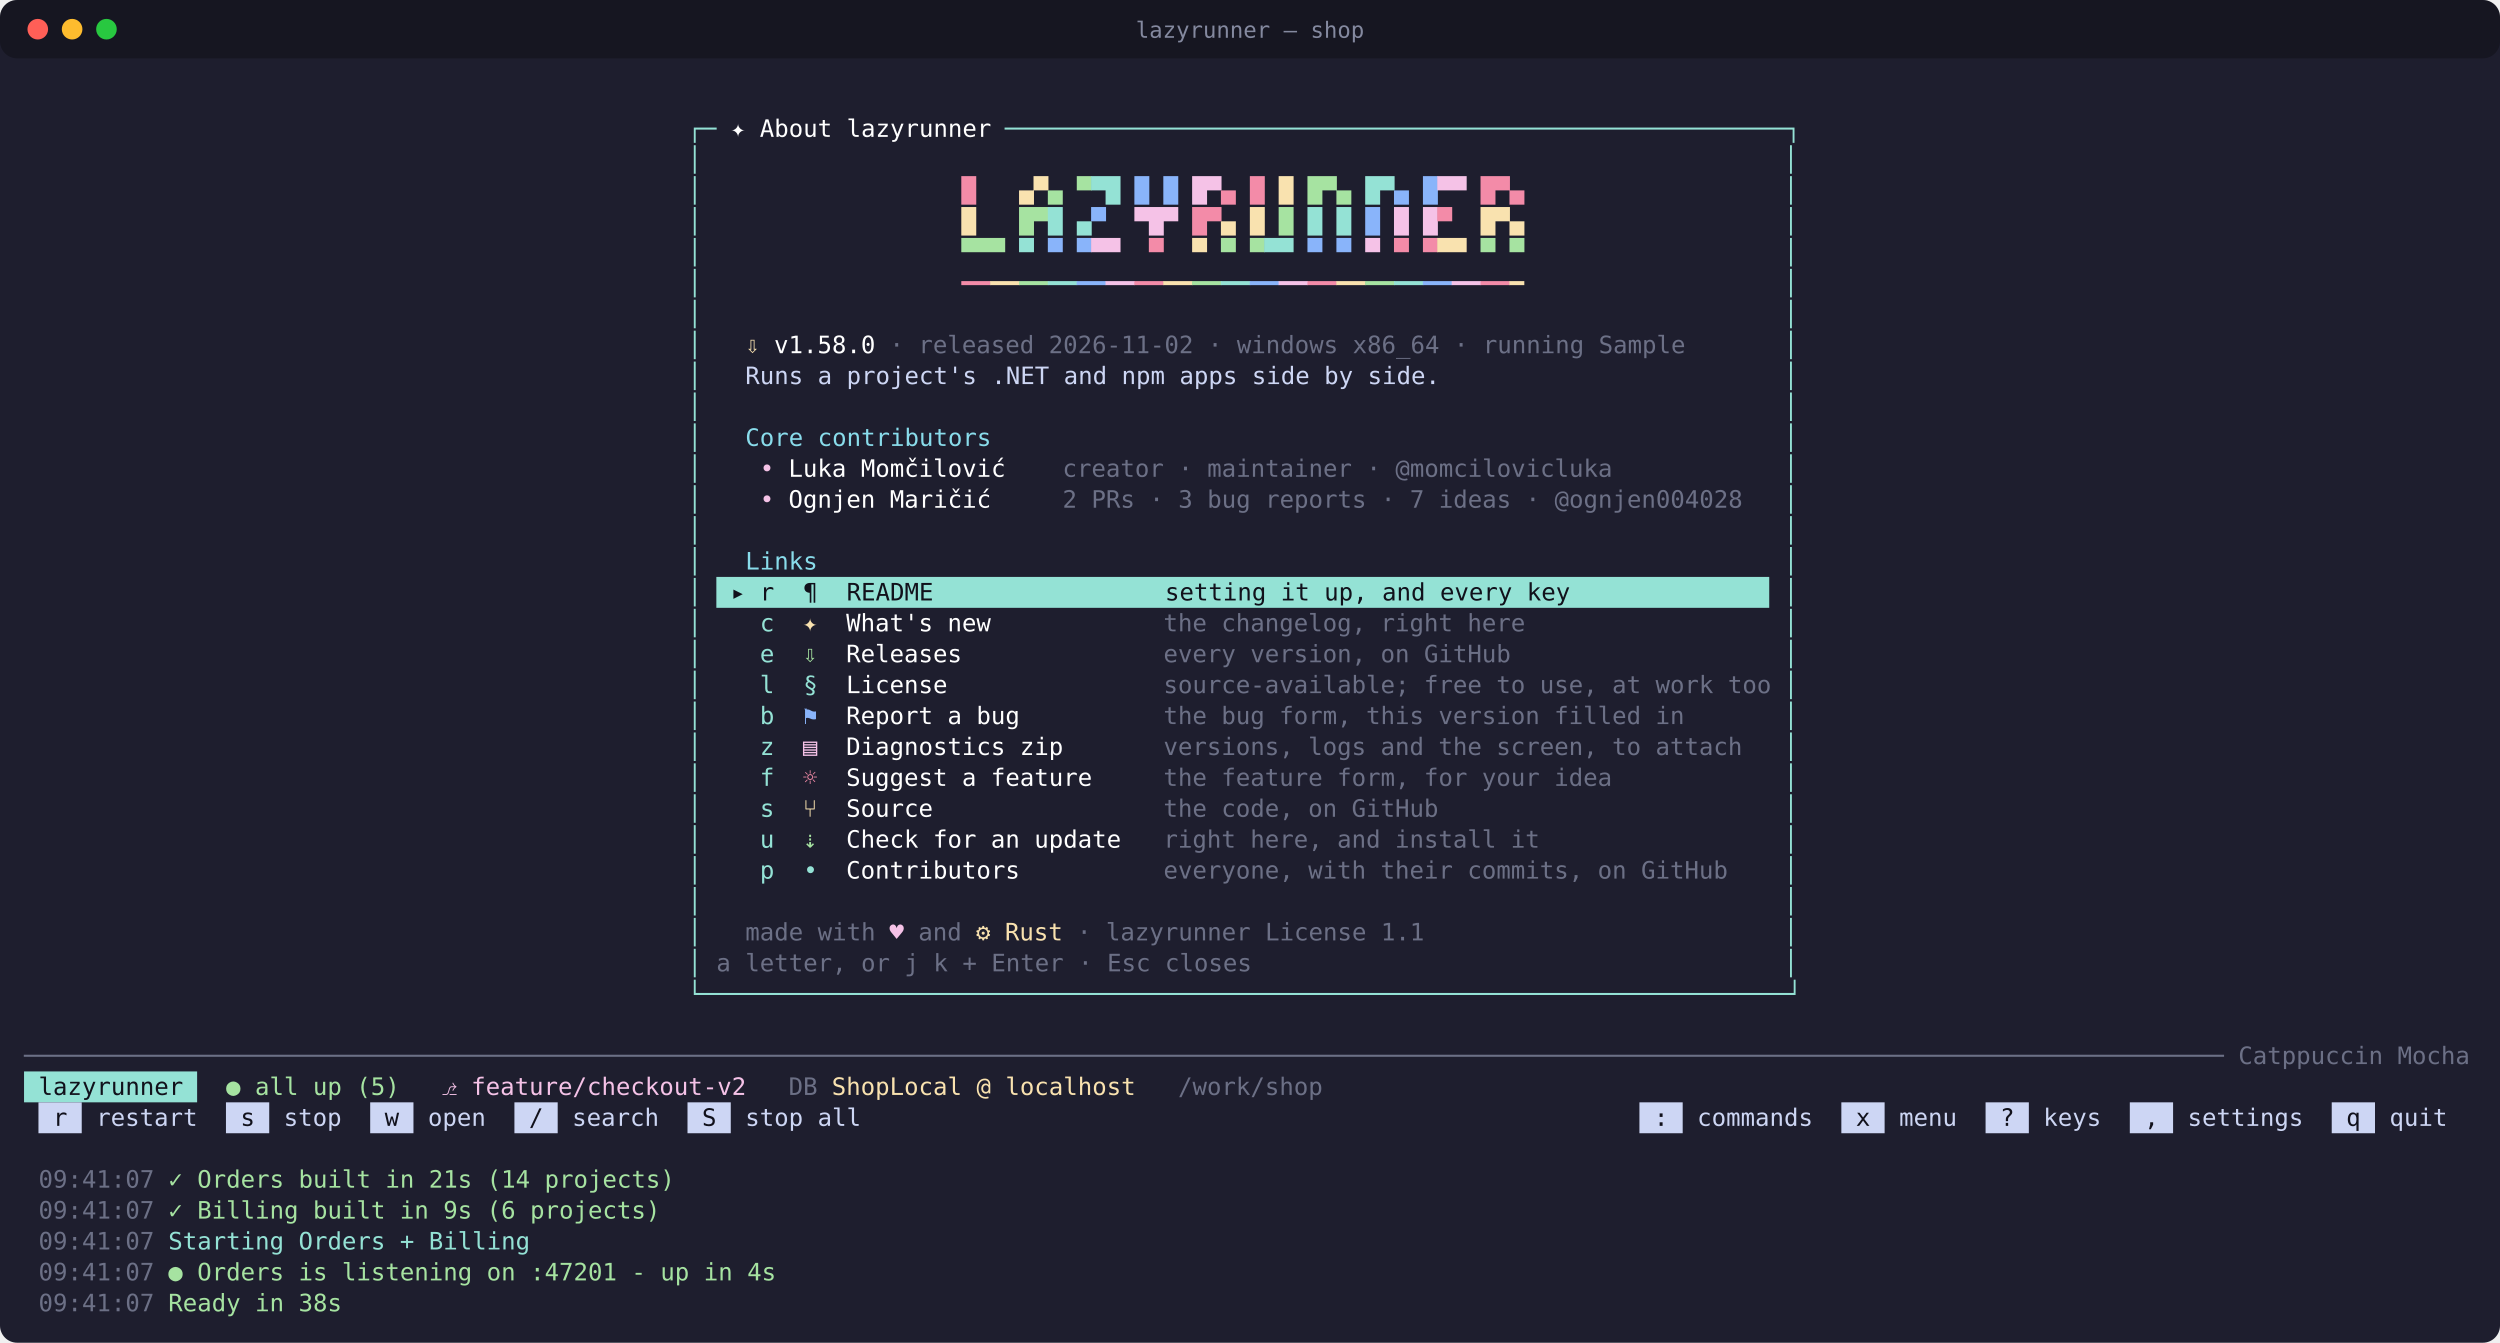
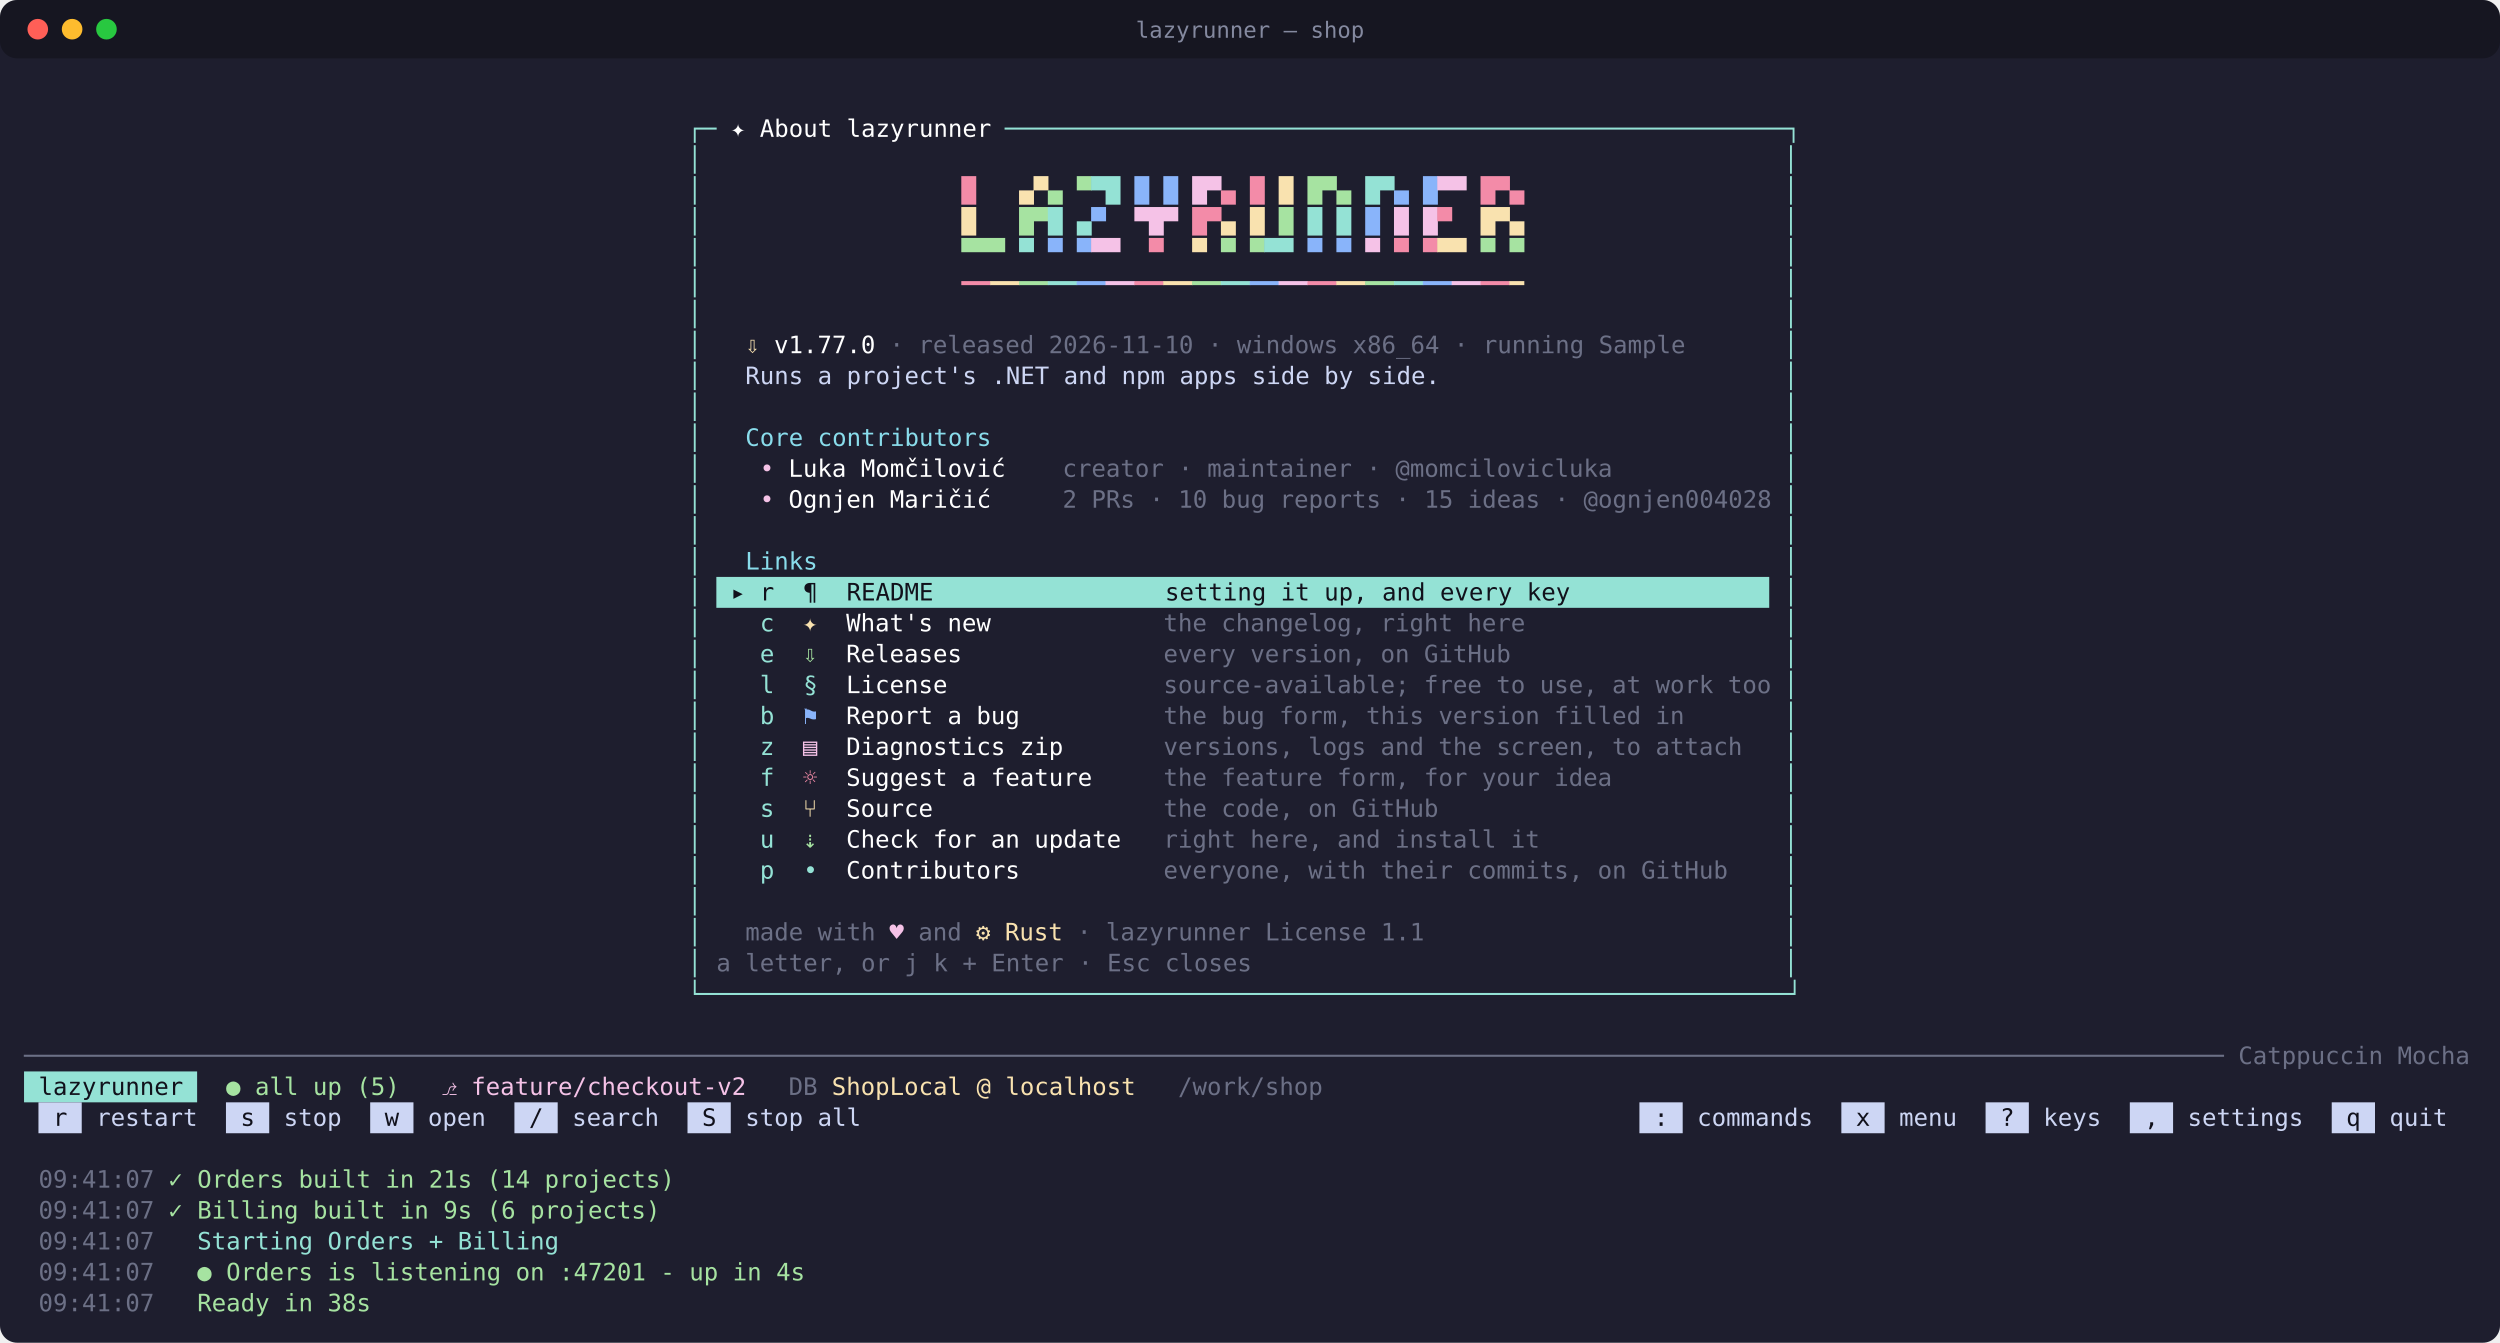
<svg xmlns="http://www.w3.org/2000/svg" width="1456" height="782" viewBox="0 0 1456 782" font-family="'Cascadia Mono', 'Cascadia Code', Consolas, 'DejaVu Sans Mono', Menlo, monospace" font-size="14">
  <rect width="100%" height="100%" rx="10" fill="#1e1e2e" />
  <rect width="100%" height="34" rx="10" fill="#000000" fill-opacity="0.28" />
  <circle cx="22" cy="17" r="6" fill="#ff5f57" />
  <circle cx="42" cy="17" r="6" fill="#febc2e" />
  <circle cx="62" cy="17" r="6" fill="#28c840" />
  <text x="728" y="22" fill="#cdd6f4" fill-opacity="0.6" font-size="13" text-anchor="middle">lazyrunner — shop</text>
  <text x="400.4" y="79.7" fill="#94e2d5" textLength="16.8" lengthAdjust="spacingAndGlyphs" xml:space="preserve">┌─</text>
  <text x="417.2" y="79.7" fill="#ffffff" textLength="168.0" lengthAdjust="spacingAndGlyphs" xml:space="preserve"> ✦ About lazyrunner </text>
  <text x="585.2" y="79.7" fill="#94e2d5" textLength="462.0" lengthAdjust="spacingAndGlyphs" xml:space="preserve">──────────────────────────────────────────────────────┐</text>
  <text x="400.4" y="97.7" fill="#94e2d5" textLength="16.8" lengthAdjust="spacingAndGlyphs" xml:space="preserve">│ </text>
  <text x="1030.4" y="97.7" fill="#94e2d5" textLength="16.8" lengthAdjust="spacingAndGlyphs" xml:space="preserve"> │</text>
  <text x="400.4" y="115.7" fill="#94e2d5" textLength="16.8" lengthAdjust="spacingAndGlyphs" xml:space="preserve">│ </text>
  <text x="560.0" y="115.7" fill="#f38ba8" textLength="25.2" lengthAdjust="spacingAndGlyphs" xml:space="preserve">█  </text>
  <text x="585.2" y="115.7" fill="#f9e2af" textLength="25.2" lengthAdjust="spacingAndGlyphs" xml:space="preserve"> ▄▀</text>
  <text x="610.4" y="115.7" fill="#a6e3a1" textLength="25.2" lengthAdjust="spacingAndGlyphs" xml:space="preserve">▄ ▀</text>
  <text x="635.6" y="115.7" fill="#94e2d5" textLength="25.2" lengthAdjust="spacingAndGlyphs" xml:space="preserve">▀█ </text>
  <text x="660.8" y="115.7" fill="#89b4fa" textLength="25.2" lengthAdjust="spacingAndGlyphs" xml:space="preserve">█ █</text>
  <text x="686.0" y="115.7" fill="#f5c2e7" textLength="25.2" lengthAdjust="spacingAndGlyphs" xml:space="preserve"> █▀</text>
  <text x="711.2" y="115.7" fill="#f38ba8" textLength="25.2" lengthAdjust="spacingAndGlyphs" xml:space="preserve">▄ █</text>
  <text x="736.4" y="115.7" fill="#f9e2af" textLength="25.2" lengthAdjust="spacingAndGlyphs" xml:space="preserve"> █ </text>
  <text x="761.6" y="115.7" fill="#a6e3a1" textLength="25.2" lengthAdjust="spacingAndGlyphs" xml:space="preserve">█▀▄</text>
  <text x="786.8" y="115.7" fill="#94e2d5" textLength="25.2" lengthAdjust="spacingAndGlyphs" xml:space="preserve"> █▀</text>
  <text x="812.0" y="115.7" fill="#89b4fa" textLength="25.2" lengthAdjust="spacingAndGlyphs" xml:space="preserve">▄ █</text>
  <text x="837.2" y="115.7" fill="#f5c2e7" textLength="25.2" lengthAdjust="spacingAndGlyphs" xml:space="preserve">▀▀ </text>
  <text x="862.4" y="115.7" fill="#f38ba8" textLength="25.2" lengthAdjust="spacingAndGlyphs" xml:space="preserve">█▀▄</text>
  <text x="1030.4" y="115.7" fill="#94e2d5" textLength="16.8" lengthAdjust="spacingAndGlyphs" xml:space="preserve"> │</text>
  <text x="400.4" y="133.7" fill="#94e2d5" textLength="16.8" lengthAdjust="spacingAndGlyphs" xml:space="preserve">│ </text>
  <text x="560.0" y="133.7" fill="#f9e2af" textLength="25.2" lengthAdjust="spacingAndGlyphs" xml:space="preserve">█  </text>
  <text x="585.2" y="133.7" fill="#a6e3a1" textLength="25.2" lengthAdjust="spacingAndGlyphs" xml:space="preserve"> █▀</text>
  <text x="610.4" y="133.7" fill="#94e2d5" textLength="25.2" lengthAdjust="spacingAndGlyphs" xml:space="preserve">█ ▄</text>
  <text x="635.6" y="133.7" fill="#89b4fa" textLength="25.2" lengthAdjust="spacingAndGlyphs" xml:space="preserve">▀  </text>
  <text x="660.8" y="133.7" fill="#f5c2e7" textLength="25.2" lengthAdjust="spacingAndGlyphs" xml:space="preserve">▀█▀</text>
  <text x="686.0" y="133.7" fill="#f38ba8" textLength="25.2" lengthAdjust="spacingAndGlyphs" xml:space="preserve"> █▀</text>
  <text x="711.2" y="133.7" fill="#f9e2af" textLength="25.2" lengthAdjust="spacingAndGlyphs" xml:space="preserve">▄ █</text>
  <text x="736.4" y="133.7" fill="#a6e3a1" textLength="25.2" lengthAdjust="spacingAndGlyphs" xml:space="preserve"> █ </text>
  <text x="761.6" y="133.7" fill="#94e2d5" textLength="25.2" lengthAdjust="spacingAndGlyphs" xml:space="preserve">█ █</text>
  <text x="786.8" y="133.7" fill="#89b4fa" textLength="25.2" lengthAdjust="spacingAndGlyphs" xml:space="preserve"> █ </text>
  <text x="812.0" y="133.7" fill="#f5c2e7" textLength="25.2" lengthAdjust="spacingAndGlyphs" xml:space="preserve">█ █</text>
  <text x="837.2" y="133.7" fill="#f38ba8" textLength="25.2" lengthAdjust="spacingAndGlyphs" xml:space="preserve">▀  </text>
  <text x="862.4" y="133.7" fill="#f9e2af" textLength="25.2" lengthAdjust="spacingAndGlyphs" xml:space="preserve">█▀▄</text>
  <text x="1030.4" y="133.7" fill="#94e2d5" textLength="16.8" lengthAdjust="spacingAndGlyphs" xml:space="preserve"> │</text>
  <text x="400.4" y="151.7" fill="#94e2d5" textLength="16.8" lengthAdjust="spacingAndGlyphs" xml:space="preserve">│ </text>
  <text x="560.0" y="151.7" fill="#a6e3a1" textLength="25.2" lengthAdjust="spacingAndGlyphs" xml:space="preserve">▀▀▀</text>
  <text x="585.2" y="151.7" fill="#94e2d5" textLength="25.2" lengthAdjust="spacingAndGlyphs" xml:space="preserve"> ▀ </text>
  <text x="610.4" y="151.7" fill="#89b4fa" textLength="25.2" lengthAdjust="spacingAndGlyphs" xml:space="preserve">▀ ▀</text>
  <text x="635.6" y="151.7" fill="#f5c2e7" textLength="25.2" lengthAdjust="spacingAndGlyphs" xml:space="preserve">▀▀ </text>
  <text x="660.8" y="151.7" fill="#f38ba8" textLength="25.2" lengthAdjust="spacingAndGlyphs" xml:space="preserve"> ▀ </text>
  <text x="686.0" y="151.7" fill="#f9e2af" textLength="25.2" lengthAdjust="spacingAndGlyphs" xml:space="preserve"> ▀ </text>
  <text x="711.2" y="151.7" fill="#a6e3a1" textLength="25.2" lengthAdjust="spacingAndGlyphs" xml:space="preserve">▀ ▀</text>
  <text x="736.4" y="151.7" fill="#94e2d5" textLength="25.2" lengthAdjust="spacingAndGlyphs" xml:space="preserve">▀▀ </text>
  <text x="761.6" y="151.7" fill="#89b4fa" textLength="25.2" lengthAdjust="spacingAndGlyphs" xml:space="preserve">▀ ▀</text>
  <text x="786.8" y="151.7" fill="#f5c2e7" textLength="25.2" lengthAdjust="spacingAndGlyphs" xml:space="preserve"> ▀ </text>
  <text x="812.0" y="151.7" fill="#f38ba8" textLength="25.2" lengthAdjust="spacingAndGlyphs" xml:space="preserve">▀ ▀</text>
  <text x="837.2" y="151.7" fill="#f9e2af" textLength="25.2" lengthAdjust="spacingAndGlyphs" xml:space="preserve">▀▀ </text>
  <text x="862.4" y="151.7" fill="#a6e3a1" textLength="25.2" lengthAdjust="spacingAndGlyphs" xml:space="preserve">▀ ▀</text>
  <text x="1030.4" y="151.7" fill="#94e2d5" textLength="16.8" lengthAdjust="spacingAndGlyphs" xml:space="preserve"> │</text>
  <text x="400.4" y="169.7" fill="#94e2d5" textLength="16.8" lengthAdjust="spacingAndGlyphs" xml:space="preserve">│ </text>
  <text x="560.0" y="169.7" fill="#f38ba8" textLength="16.8" lengthAdjust="spacingAndGlyphs" xml:space="preserve">━━</text>
  <text x="576.8" y="169.7" fill="#f9e2af" textLength="16.8" lengthAdjust="spacingAndGlyphs" xml:space="preserve">━━</text>
  <text x="593.6" y="169.7" fill="#a6e3a1" textLength="16.8" lengthAdjust="spacingAndGlyphs" xml:space="preserve">━━</text>
  <text x="610.4" y="169.7" fill="#94e2d5" textLength="16.8" lengthAdjust="spacingAndGlyphs" xml:space="preserve">━━</text>
  <text x="627.2" y="169.7" fill="#89b4fa" textLength="16.8" lengthAdjust="spacingAndGlyphs" xml:space="preserve">━━</text>
  <text x="644.0" y="169.7" fill="#f5c2e7" textLength="16.8" lengthAdjust="spacingAndGlyphs" xml:space="preserve">━━</text>
  <text x="660.8" y="169.7" fill="#f38ba8" textLength="16.8" lengthAdjust="spacingAndGlyphs" xml:space="preserve">━━</text>
  <text x="677.6" y="169.7" fill="#f9e2af" textLength="16.8" lengthAdjust="spacingAndGlyphs" xml:space="preserve">━━</text>
  <text x="694.4" y="169.7" fill="#a6e3a1" textLength="16.8" lengthAdjust="spacingAndGlyphs" xml:space="preserve">━━</text>
  <text x="711.2" y="169.7" fill="#94e2d5" textLength="16.8" lengthAdjust="spacingAndGlyphs" xml:space="preserve">━━</text>
  <text x="728.0" y="169.7" fill="#89b4fa" textLength="16.8" lengthAdjust="spacingAndGlyphs" xml:space="preserve">━━</text>
  <text x="744.8" y="169.7" fill="#f5c2e7" textLength="16.8" lengthAdjust="spacingAndGlyphs" xml:space="preserve">━━</text>
  <text x="761.6" y="169.7" fill="#f38ba8" textLength="16.8" lengthAdjust="spacingAndGlyphs" xml:space="preserve">━━</text>
  <text x="778.4" y="169.7" fill="#f9e2af" textLength="16.8" lengthAdjust="spacingAndGlyphs" xml:space="preserve">━━</text>
  <text x="795.2" y="169.7" fill="#a6e3a1" textLength="16.8" lengthAdjust="spacingAndGlyphs" xml:space="preserve">━━</text>
  <text x="812.0" y="169.7" fill="#94e2d5" textLength="16.8" lengthAdjust="spacingAndGlyphs" xml:space="preserve">━━</text>
  <text x="828.8" y="169.7" fill="#89b4fa" textLength="16.8" lengthAdjust="spacingAndGlyphs" xml:space="preserve">━━</text>
  <text x="845.6" y="169.7" fill="#f5c2e7" textLength="16.8" lengthAdjust="spacingAndGlyphs" xml:space="preserve">━━</text>
  <text x="862.4" y="169.7" fill="#f38ba8" textLength="16.8" lengthAdjust="spacingAndGlyphs" xml:space="preserve">━━</text>
  <text x="879.2" y="169.7" fill="#f9e2af" textLength="8.4" lengthAdjust="spacingAndGlyphs" xml:space="preserve">━</text>
  <text x="1030.4" y="169.7" fill="#94e2d5" textLength="16.8" lengthAdjust="spacingAndGlyphs" xml:space="preserve"> │</text>
  <text x="400.4" y="187.7" fill="#94e2d5" textLength="16.8" lengthAdjust="spacingAndGlyphs" xml:space="preserve">│ </text>
  <text x="1030.4" y="187.7" fill="#94e2d5" textLength="16.8" lengthAdjust="spacingAndGlyphs" xml:space="preserve"> │</text>
  <text x="400.4" y="205.7" fill="#94e2d5" textLength="16.8" lengthAdjust="spacingAndGlyphs" xml:space="preserve">│ </text>
  <text x="417.2" y="205.7" fill="#f9e2af" textLength="33.6" lengthAdjust="spacingAndGlyphs" xml:space="preserve">  ⇩ </text>
-   <text x="450.8" y="205.7" fill="#ffffff" textLength="58.8" lengthAdjust="spacingAndGlyphs" xml:space="preserve">v1.58.0</text>
-   <text x="509.6" y="205.7" fill="#6c7086" textLength="470.4" lengthAdjust="spacingAndGlyphs" xml:space="preserve"> · released 2026-11-02 · windows x86_64 · running Sample</text>
+   <text x="450.8" y="205.7" fill="#ffffff" textLength="58.8" lengthAdjust="spacingAndGlyphs" xml:space="preserve">v1.77.0</text>
+   <text x="509.6" y="205.7" fill="#6c7086" textLength="470.4" lengthAdjust="spacingAndGlyphs" xml:space="preserve"> · released 2026-11-10 · windows x86_64 · running Sample</text>
  <text x="1030.4" y="205.7" fill="#94e2d5" textLength="16.8" lengthAdjust="spacingAndGlyphs" xml:space="preserve"> │</text>
  <text x="400.4" y="223.7" fill="#94e2d5" textLength="16.8" lengthAdjust="spacingAndGlyphs" xml:space="preserve">│ </text>
  <text x="417.2" y="223.7" fill="#cdd6f4" textLength="613.2" lengthAdjust="spacingAndGlyphs" xml:space="preserve">  Runs a project's .NET and npm apps side by side.                       </text>
  <text x="1030.4" y="223.7" fill="#94e2d5" textLength="16.8" lengthAdjust="spacingAndGlyphs" xml:space="preserve"> │</text>
  <text x="400.4" y="241.7" fill="#94e2d5" textLength="16.8" lengthAdjust="spacingAndGlyphs" xml:space="preserve">│ </text>
  <text x="1030.4" y="241.7" fill="#94e2d5" textLength="16.8" lengthAdjust="spacingAndGlyphs" xml:space="preserve"> │</text>
  <text x="400.4" y="259.7" fill="#94e2d5" textLength="16.8" lengthAdjust="spacingAndGlyphs" xml:space="preserve">│ </text>
  <text x="417.2" y="259.7" fill="#89dceb" textLength="159.6" lengthAdjust="spacingAndGlyphs" xml:space="preserve">  Core contributors</text>
  <text x="1030.4" y="259.7" fill="#94e2d5" textLength="16.8" lengthAdjust="spacingAndGlyphs" xml:space="preserve"> │</text>
  <text x="400.4" y="277.7" fill="#94e2d5" textLength="16.8" lengthAdjust="spacingAndGlyphs" xml:space="preserve">│ </text>
  <text x="417.2" y="277.7" fill="#f5c2e7" textLength="42.0" lengthAdjust="spacingAndGlyphs" xml:space="preserve">   • </text>
  <text x="459.2" y="277.7" fill="#ffffff" textLength="159.6" lengthAdjust="spacingAndGlyphs" xml:space="preserve">Luka Momčilović    </text>
  <text x="618.8" y="277.7" fill="#6c7086" textLength="319.2" lengthAdjust="spacingAndGlyphs" xml:space="preserve">creator · maintainer · @momcilovicluka</text>
  <text x="1030.4" y="277.7" fill="#94e2d5" textLength="16.8" lengthAdjust="spacingAndGlyphs" xml:space="preserve"> │</text>
  <text x="400.4" y="295.7" fill="#94e2d5" textLength="16.8" lengthAdjust="spacingAndGlyphs" xml:space="preserve">│ </text>
  <text x="417.2" y="295.7" fill="#f5c2e7" textLength="42.0" lengthAdjust="spacingAndGlyphs" xml:space="preserve">   • </text>
  <text x="459.2" y="295.7" fill="#ffffff" textLength="159.6" lengthAdjust="spacingAndGlyphs" xml:space="preserve">Ognjen Maričić     </text>
-   <text x="618.8" y="295.7" fill="#6c7086" textLength="394.8" lengthAdjust="spacingAndGlyphs" xml:space="preserve">2 PRs · 3 bug reports · 7 ideas · @ognjen004028</text>
+   <text x="618.8" y="295.7" fill="#6c7086" textLength="411.6" lengthAdjust="spacingAndGlyphs" xml:space="preserve">2 PRs · 10 bug reports · 15 ideas · @ognjen004028</text>
  <text x="1030.4" y="295.7" fill="#94e2d5" textLength="16.8" lengthAdjust="spacingAndGlyphs" xml:space="preserve"> │</text>
  <text x="400.4" y="313.7" fill="#94e2d5" textLength="16.8" lengthAdjust="spacingAndGlyphs" xml:space="preserve">│ </text>
  <text x="1030.4" y="313.7" fill="#94e2d5" textLength="16.8" lengthAdjust="spacingAndGlyphs" xml:space="preserve"> │</text>
  <text x="400.4" y="331.7" fill="#94e2d5" textLength="16.8" lengthAdjust="spacingAndGlyphs" xml:space="preserve">│ </text>
  <text x="417.2" y="331.7" fill="#89dceb" textLength="58.8" lengthAdjust="spacingAndGlyphs" xml:space="preserve">  Links</text>
  <text x="1030.4" y="331.7" fill="#94e2d5" textLength="16.8" lengthAdjust="spacingAndGlyphs" xml:space="preserve"> │</text>
  <rect x="417.2" y="336.0" width="613.2" height="18" fill="#94e2d5" />
  <text x="400.4" y="349.7" fill="#94e2d5" textLength="16.8" lengthAdjust="spacingAndGlyphs" xml:space="preserve">│ </text>
  <text x="417.2" y="349.7" fill="#11111b" textLength="613.2" lengthAdjust="spacingAndGlyphs" xml:space="preserve"> ▸ r  ¶  README                setting it up, and every key              </text>
  <text x="1030.4" y="349.7" fill="#94e2d5" textLength="16.8" lengthAdjust="spacingAndGlyphs" xml:space="preserve"> │</text>
  <text x="400.4" y="367.7" fill="#94e2d5" textLength="67.2" lengthAdjust="spacingAndGlyphs" xml:space="preserve">│    c  </text>
  <text x="467.6" y="367.7" fill="#f9e2af" textLength="25.2" lengthAdjust="spacingAndGlyphs" xml:space="preserve">✦  </text>
  <text x="492.8" y="367.7" fill="#ffffff" textLength="184.8" lengthAdjust="spacingAndGlyphs" xml:space="preserve">What's new            </text>
  <text x="677.6" y="367.7" fill="#6c7086" textLength="210.0" lengthAdjust="spacingAndGlyphs" xml:space="preserve">the changelog, right here</text>
  <text x="1030.4" y="367.7" fill="#94e2d5" textLength="16.8" lengthAdjust="spacingAndGlyphs" xml:space="preserve"> │</text>
  <text x="400.4" y="385.7" fill="#94e2d5" textLength="67.2" lengthAdjust="spacingAndGlyphs" xml:space="preserve">│    e  </text>
  <text x="467.6" y="385.7" fill="#a6e3a1" textLength="25.2" lengthAdjust="spacingAndGlyphs" xml:space="preserve">⇩  </text>
  <text x="492.8" y="385.7" fill="#ffffff" textLength="184.8" lengthAdjust="spacingAndGlyphs" xml:space="preserve">Releases              </text>
  <text x="677.6" y="385.7" fill="#6c7086" textLength="201.6" lengthAdjust="spacingAndGlyphs" xml:space="preserve">every version, on GitHub</text>
  <text x="1030.4" y="385.7" fill="#94e2d5" textLength="16.8" lengthAdjust="spacingAndGlyphs" xml:space="preserve"> │</text>
  <text x="400.4" y="403.7" fill="#94e2d5" textLength="92.4" lengthAdjust="spacingAndGlyphs" xml:space="preserve">│    l  §  </text>
  <text x="492.8" y="403.7" fill="#ffffff" textLength="184.8" lengthAdjust="spacingAndGlyphs" xml:space="preserve">License               </text>
  <text x="677.6" y="403.7" fill="#6c7086" textLength="352.8" lengthAdjust="spacingAndGlyphs" xml:space="preserve">source-available; free to use, at work too</text>
  <text x="1030.4" y="403.7" fill="#94e2d5" textLength="16.8" lengthAdjust="spacingAndGlyphs" xml:space="preserve"> │</text>
  <text x="400.4" y="421.7" fill="#94e2d5" textLength="67.2" lengthAdjust="spacingAndGlyphs" xml:space="preserve">│    b  </text>
  <text x="467.6" y="421.7" fill="#89b4fa" textLength="25.2" lengthAdjust="spacingAndGlyphs" xml:space="preserve">⚑  </text>
  <text x="492.8" y="421.7" fill="#ffffff" textLength="184.8" lengthAdjust="spacingAndGlyphs" xml:space="preserve">Report a bug          </text>
  <text x="677.6" y="421.7" fill="#6c7086" textLength="302.4" lengthAdjust="spacingAndGlyphs" xml:space="preserve">the bug form, this version filled in</text>
  <text x="1030.4" y="421.7" fill="#94e2d5" textLength="16.8" lengthAdjust="spacingAndGlyphs" xml:space="preserve"> │</text>
  <text x="400.4" y="439.7" fill="#94e2d5" textLength="67.2" lengthAdjust="spacingAndGlyphs" xml:space="preserve">│    z  </text>
  <text x="467.6" y="439.7" fill="#f5c2e7" textLength="25.2" lengthAdjust="spacingAndGlyphs" xml:space="preserve">▤  </text>
  <text x="492.8" y="439.7" fill="#ffffff" textLength="184.8" lengthAdjust="spacingAndGlyphs" xml:space="preserve">Diagnostics zip       </text>
  <text x="677.6" y="439.7" fill="#6c7086" textLength="336.0" lengthAdjust="spacingAndGlyphs" xml:space="preserve">versions, logs and the screen, to attach</text>
  <text x="1030.4" y="439.7" fill="#94e2d5" textLength="16.8" lengthAdjust="spacingAndGlyphs" xml:space="preserve"> │</text>
  <text x="400.4" y="457.7" fill="#94e2d5" textLength="67.2" lengthAdjust="spacingAndGlyphs" xml:space="preserve">│    f  </text>
  <text x="467.6" y="457.7" fill="#f38ba8" textLength="25.2" lengthAdjust="spacingAndGlyphs" xml:space="preserve">☼  </text>
  <text x="492.8" y="457.7" fill="#ffffff" textLength="184.8" lengthAdjust="spacingAndGlyphs" xml:space="preserve">Suggest a feature     </text>
  <text x="677.6" y="457.7" fill="#6c7086" textLength="260.4" lengthAdjust="spacingAndGlyphs" xml:space="preserve">the feature form, for your idea</text>
  <text x="1030.4" y="457.7" fill="#94e2d5" textLength="16.8" lengthAdjust="spacingAndGlyphs" xml:space="preserve"> │</text>
  <text x="400.4" y="475.7" fill="#94e2d5" textLength="67.2" lengthAdjust="spacingAndGlyphs" xml:space="preserve">│    s  </text>
  <text x="467.6" y="475.7" fill="#f9e2af" textLength="25.2" lengthAdjust="spacingAndGlyphs" xml:space="preserve">⑂  </text>
  <text x="492.8" y="475.7" fill="#ffffff" textLength="184.8" lengthAdjust="spacingAndGlyphs" xml:space="preserve">Source                </text>
  <text x="677.6" y="475.7" fill="#6c7086" textLength="159.6" lengthAdjust="spacingAndGlyphs" xml:space="preserve">the code, on GitHub</text>
  <text x="1030.4" y="475.7" fill="#94e2d5" textLength="16.8" lengthAdjust="spacingAndGlyphs" xml:space="preserve"> │</text>
  <text x="400.4" y="493.7" fill="#94e2d5" textLength="67.2" lengthAdjust="spacingAndGlyphs" xml:space="preserve">│    u  </text>
  <text x="467.6" y="493.7" fill="#a6e3a1" textLength="25.2" lengthAdjust="spacingAndGlyphs" xml:space="preserve">⇣  </text>
  <text x="492.8" y="493.7" fill="#ffffff" textLength="184.8" lengthAdjust="spacingAndGlyphs" xml:space="preserve">Check for an update   </text>
  <text x="677.6" y="493.7" fill="#6c7086" textLength="218.4" lengthAdjust="spacingAndGlyphs" xml:space="preserve">right here, and install it</text>
  <text x="1030.4" y="493.7" fill="#94e2d5" textLength="16.8" lengthAdjust="spacingAndGlyphs" xml:space="preserve"> │</text>
  <text x="400.4" y="511.7" fill="#94e2d5" textLength="92.4" lengthAdjust="spacingAndGlyphs" xml:space="preserve">│    p  •  </text>
  <text x="492.8" y="511.7" fill="#ffffff" textLength="184.8" lengthAdjust="spacingAndGlyphs" xml:space="preserve">Contributors          </text>
  <text x="677.6" y="511.7" fill="#6c7086" textLength="327.6" lengthAdjust="spacingAndGlyphs" xml:space="preserve">everyone, with their commits, on GitHub</text>
  <text x="1030.4" y="511.7" fill="#94e2d5" textLength="16.8" lengthAdjust="spacingAndGlyphs" xml:space="preserve"> │</text>
  <text x="400.4" y="529.7" fill="#94e2d5" textLength="16.8" lengthAdjust="spacingAndGlyphs" xml:space="preserve">│ </text>
  <text x="1030.4" y="529.7" fill="#94e2d5" textLength="16.8" lengthAdjust="spacingAndGlyphs" xml:space="preserve"> │</text>
  <text x="400.4" y="547.7" fill="#94e2d5" textLength="16.8" lengthAdjust="spacingAndGlyphs" xml:space="preserve">│ </text>
  <text x="417.2" y="547.7" fill="#6c7086" textLength="100.8" lengthAdjust="spacingAndGlyphs" xml:space="preserve">  made with </text>
  <text x="518.0" y="547.7" fill="#f5c2e7" textLength="8.4" lengthAdjust="spacingAndGlyphs" xml:space="preserve">♥</text>
  <text x="526.4" y="547.7" fill="#6c7086" textLength="42.0" lengthAdjust="spacingAndGlyphs" xml:space="preserve"> and </text>
  <text x="568.4" y="547.7" fill="#f9e2af" textLength="50.4" lengthAdjust="spacingAndGlyphs" xml:space="preserve">⚙ Rust</text>
  <text x="618.8" y="547.7" fill="#6c7086" textLength="210.0" lengthAdjust="spacingAndGlyphs" xml:space="preserve"> · lazyrunner License 1.1</text>
  <text x="1030.4" y="547.7" fill="#94e2d5" textLength="16.8" lengthAdjust="spacingAndGlyphs" xml:space="preserve"> │</text>
  <text x="400.4" y="565.7" fill="#94e2d5" textLength="16.8" lengthAdjust="spacingAndGlyphs" xml:space="preserve">│ </text>
  <text x="417.2" y="565.7" fill="#6c7086" textLength="613.2" lengthAdjust="spacingAndGlyphs" xml:space="preserve">a letter, or j k + Enter · Esc closes                                    </text>
  <text x="1030.4" y="565.7" fill="#94e2d5" textLength="16.8" lengthAdjust="spacingAndGlyphs" xml:space="preserve"> │</text>
  <text x="400.4" y="583.7" fill="#94e2d5" textLength="646.8" lengthAdjust="spacingAndGlyphs" xml:space="preserve">└───────────────────────────────────────────────────────────────────────────┘</text>
  <text x="14.0" y="619.7" fill="#6c7086" textLength="1428.0" lengthAdjust="spacingAndGlyphs" xml:space="preserve">──────────────────────────────────────────────────────────────────────────────────────────────────────────────────────────────────────────────────────── Catppuccin Mocha </text>
  <rect x="14.0" y="624.0" width="100.8" height="18" fill="#94e2d5" />
  <text x="14.0" y="637.7" fill="#11111b" textLength="100.8" lengthAdjust="spacingAndGlyphs" xml:space="preserve"> lazyrunner </text>
  <text x="114.8" y="637.7" fill="#a6e3a1" textLength="117.6" lengthAdjust="spacingAndGlyphs" xml:space="preserve">  ● all up (5)</text>
  <text x="232.4" y="637.7" fill="#f5c2e7" textLength="201.6" lengthAdjust="spacingAndGlyphs" xml:space="preserve">   ⎇ feature/checkout-v2</text>
  <text x="434.0" y="637.7" fill="#6c7086" textLength="50.4" lengthAdjust="spacingAndGlyphs" xml:space="preserve">   DB </text>
  <text x="484.4" y="637.7" fill="#f9e2af" textLength="176.4" lengthAdjust="spacingAndGlyphs" xml:space="preserve">ShopLocal @ localhost</text>
  <text x="660.8" y="637.7" fill="#6c7086" textLength="109.2" lengthAdjust="spacingAndGlyphs" xml:space="preserve">   /work/shop</text>
  <rect x="22.4" y="642.0" width="25.2" height="18" fill="#cdd6f4" />
  <rect x="131.6" y="642.0" width="25.2" height="18" fill="#cdd6f4" />
  <rect x="215.6" y="642.0" width="25.2" height="18" fill="#cdd6f4" />
  <rect x="299.6" y="642.0" width="25.2" height="18" fill="#cdd6f4" />
  <rect x="400.4" y="642.0" width="25.2" height="18" fill="#cdd6f4" />
  <rect x="954.8" y="642.0" width="25.2" height="18" fill="#cdd6f4" />
  <rect x="1072.4" y="642.0" width="25.2" height="18" fill="#cdd6f4" />
  <rect x="1156.4" y="642.0" width="25.2" height="18" fill="#cdd6f4" />
  <rect x="1240.4" y="642.0" width="25.2" height="18" fill="#cdd6f4" />
  <rect x="1358.0" y="642.0" width="25.2" height="18" fill="#cdd6f4" />
  <text x="22.4" y="655.7" fill="#11111b" textLength="25.2" lengthAdjust="spacingAndGlyphs" xml:space="preserve"> r </text>
  <text x="47.6" y="655.7" fill="#cdd6f4" textLength="84.0" lengthAdjust="spacingAndGlyphs" xml:space="preserve"> restart  </text>
  <text x="131.6" y="655.7" fill="#11111b" textLength="25.2" lengthAdjust="spacingAndGlyphs" xml:space="preserve"> s </text>
  <text x="156.8" y="655.7" fill="#cdd6f4" textLength="58.8" lengthAdjust="spacingAndGlyphs" xml:space="preserve"> stop  </text>
  <text x="215.6" y="655.7" fill="#11111b" textLength="25.2" lengthAdjust="spacingAndGlyphs" xml:space="preserve"> w </text>
  <text x="240.8" y="655.7" fill="#cdd6f4" textLength="58.8" lengthAdjust="spacingAndGlyphs" xml:space="preserve"> open  </text>
  <text x="299.6" y="655.7" fill="#11111b" textLength="25.2" lengthAdjust="spacingAndGlyphs" xml:space="preserve"> / </text>
  <text x="324.8" y="655.7" fill="#cdd6f4" textLength="75.6" lengthAdjust="spacingAndGlyphs" xml:space="preserve"> search  </text>
  <text x="400.4" y="655.7" fill="#11111b" textLength="25.2" lengthAdjust="spacingAndGlyphs" xml:space="preserve"> S </text>
  <text x="425.6" y="655.7" fill="#cdd6f4" textLength="529.2" lengthAdjust="spacingAndGlyphs" xml:space="preserve"> stop all                                                      </text>
  <text x="954.8" y="655.7" fill="#11111b" textLength="25.2" lengthAdjust="spacingAndGlyphs" xml:space="preserve"> : </text>
  <text x="980.0" y="655.7" fill="#cdd6f4" textLength="92.4" lengthAdjust="spacingAndGlyphs" xml:space="preserve"> commands  </text>
  <text x="1072.4" y="655.7" fill="#11111b" textLength="25.2" lengthAdjust="spacingAndGlyphs" xml:space="preserve"> x </text>
  <text x="1097.6" y="655.7" fill="#cdd6f4" textLength="58.8" lengthAdjust="spacingAndGlyphs" xml:space="preserve"> menu  </text>
  <text x="1156.4" y="655.7" fill="#11111b" textLength="25.2" lengthAdjust="spacingAndGlyphs" xml:space="preserve"> ? </text>
  <text x="1181.6" y="655.7" fill="#cdd6f4" textLength="58.8" lengthAdjust="spacingAndGlyphs" xml:space="preserve"> keys  </text>
  <text x="1240.4" y="655.7" fill="#11111b" textLength="25.2" lengthAdjust="spacingAndGlyphs" xml:space="preserve"> , </text>
  <text x="1265.6" y="655.7" fill="#cdd6f4" textLength="92.4" lengthAdjust="spacingAndGlyphs" xml:space="preserve"> settings  </text>
  <text x="1358.0" y="655.7" fill="#11111b" textLength="25.2" lengthAdjust="spacingAndGlyphs" xml:space="preserve"> q </text>
  <text x="1383.2" y="655.7" fill="#cdd6f4" textLength="58.8" lengthAdjust="spacingAndGlyphs" xml:space="preserve"> quit  </text>
  <text x="14.0" y="691.7" fill="#6c7086" textLength="84.0" lengthAdjust="spacingAndGlyphs" xml:space="preserve"> 09:41:07 </text>
  <text x="98.0" y="691.7" fill="#a6e3a1" textLength="294.0" lengthAdjust="spacingAndGlyphs" xml:space="preserve">✓ Orders built in 21s (14 projects)</text>
  <text x="14.0" y="709.7" fill="#6c7086" textLength="84.0" lengthAdjust="spacingAndGlyphs" xml:space="preserve"> 09:41:07 </text>
  <text x="98.0" y="709.7" fill="#a6e3a1" textLength="285.6" lengthAdjust="spacingAndGlyphs" xml:space="preserve">✓ Billing built in 9s (6 projects)</text>
  <text x="14.0" y="727.7" fill="#6c7086" textLength="84.0" lengthAdjust="spacingAndGlyphs" xml:space="preserve"> 09:41:07 </text>
-   <text x="98.0" y="727.7" fill="#94e2d5" textLength="210.0" lengthAdjust="spacingAndGlyphs" xml:space="preserve">Starting Orders + Billing</text>
+   <text x="98.0" y="727.7" fill="#94e2d5" textLength="226.8" lengthAdjust="spacingAndGlyphs" xml:space="preserve">  Starting Orders + Billing</text>
  <text x="14.0" y="745.7" fill="#6c7086" textLength="84.0" lengthAdjust="spacingAndGlyphs" xml:space="preserve"> 09:41:07 </text>
-   <text x="98.0" y="745.7" fill="#a6e3a1" textLength="352.8" lengthAdjust="spacingAndGlyphs" xml:space="preserve">● Orders is listening on :47201 - up in 4s</text>
+   <text x="98.0" y="745.7" fill="#a6e3a1" textLength="369.6" lengthAdjust="spacingAndGlyphs" xml:space="preserve">  ● Orders is listening on :47201 - up in 4s</text>
  <text x="14.0" y="763.7" fill="#6c7086" textLength="84.0" lengthAdjust="spacingAndGlyphs" xml:space="preserve"> 09:41:07 </text>
-   <text x="98.0" y="763.7" fill="#a6e3a1" textLength="100.8" lengthAdjust="spacingAndGlyphs" xml:space="preserve">Ready in 38s</text>
+   <text x="98.0" y="763.7" fill="#a6e3a1" textLength="117.6" lengthAdjust="spacingAndGlyphs" xml:space="preserve">  Ready in 38s</text>
</svg>
